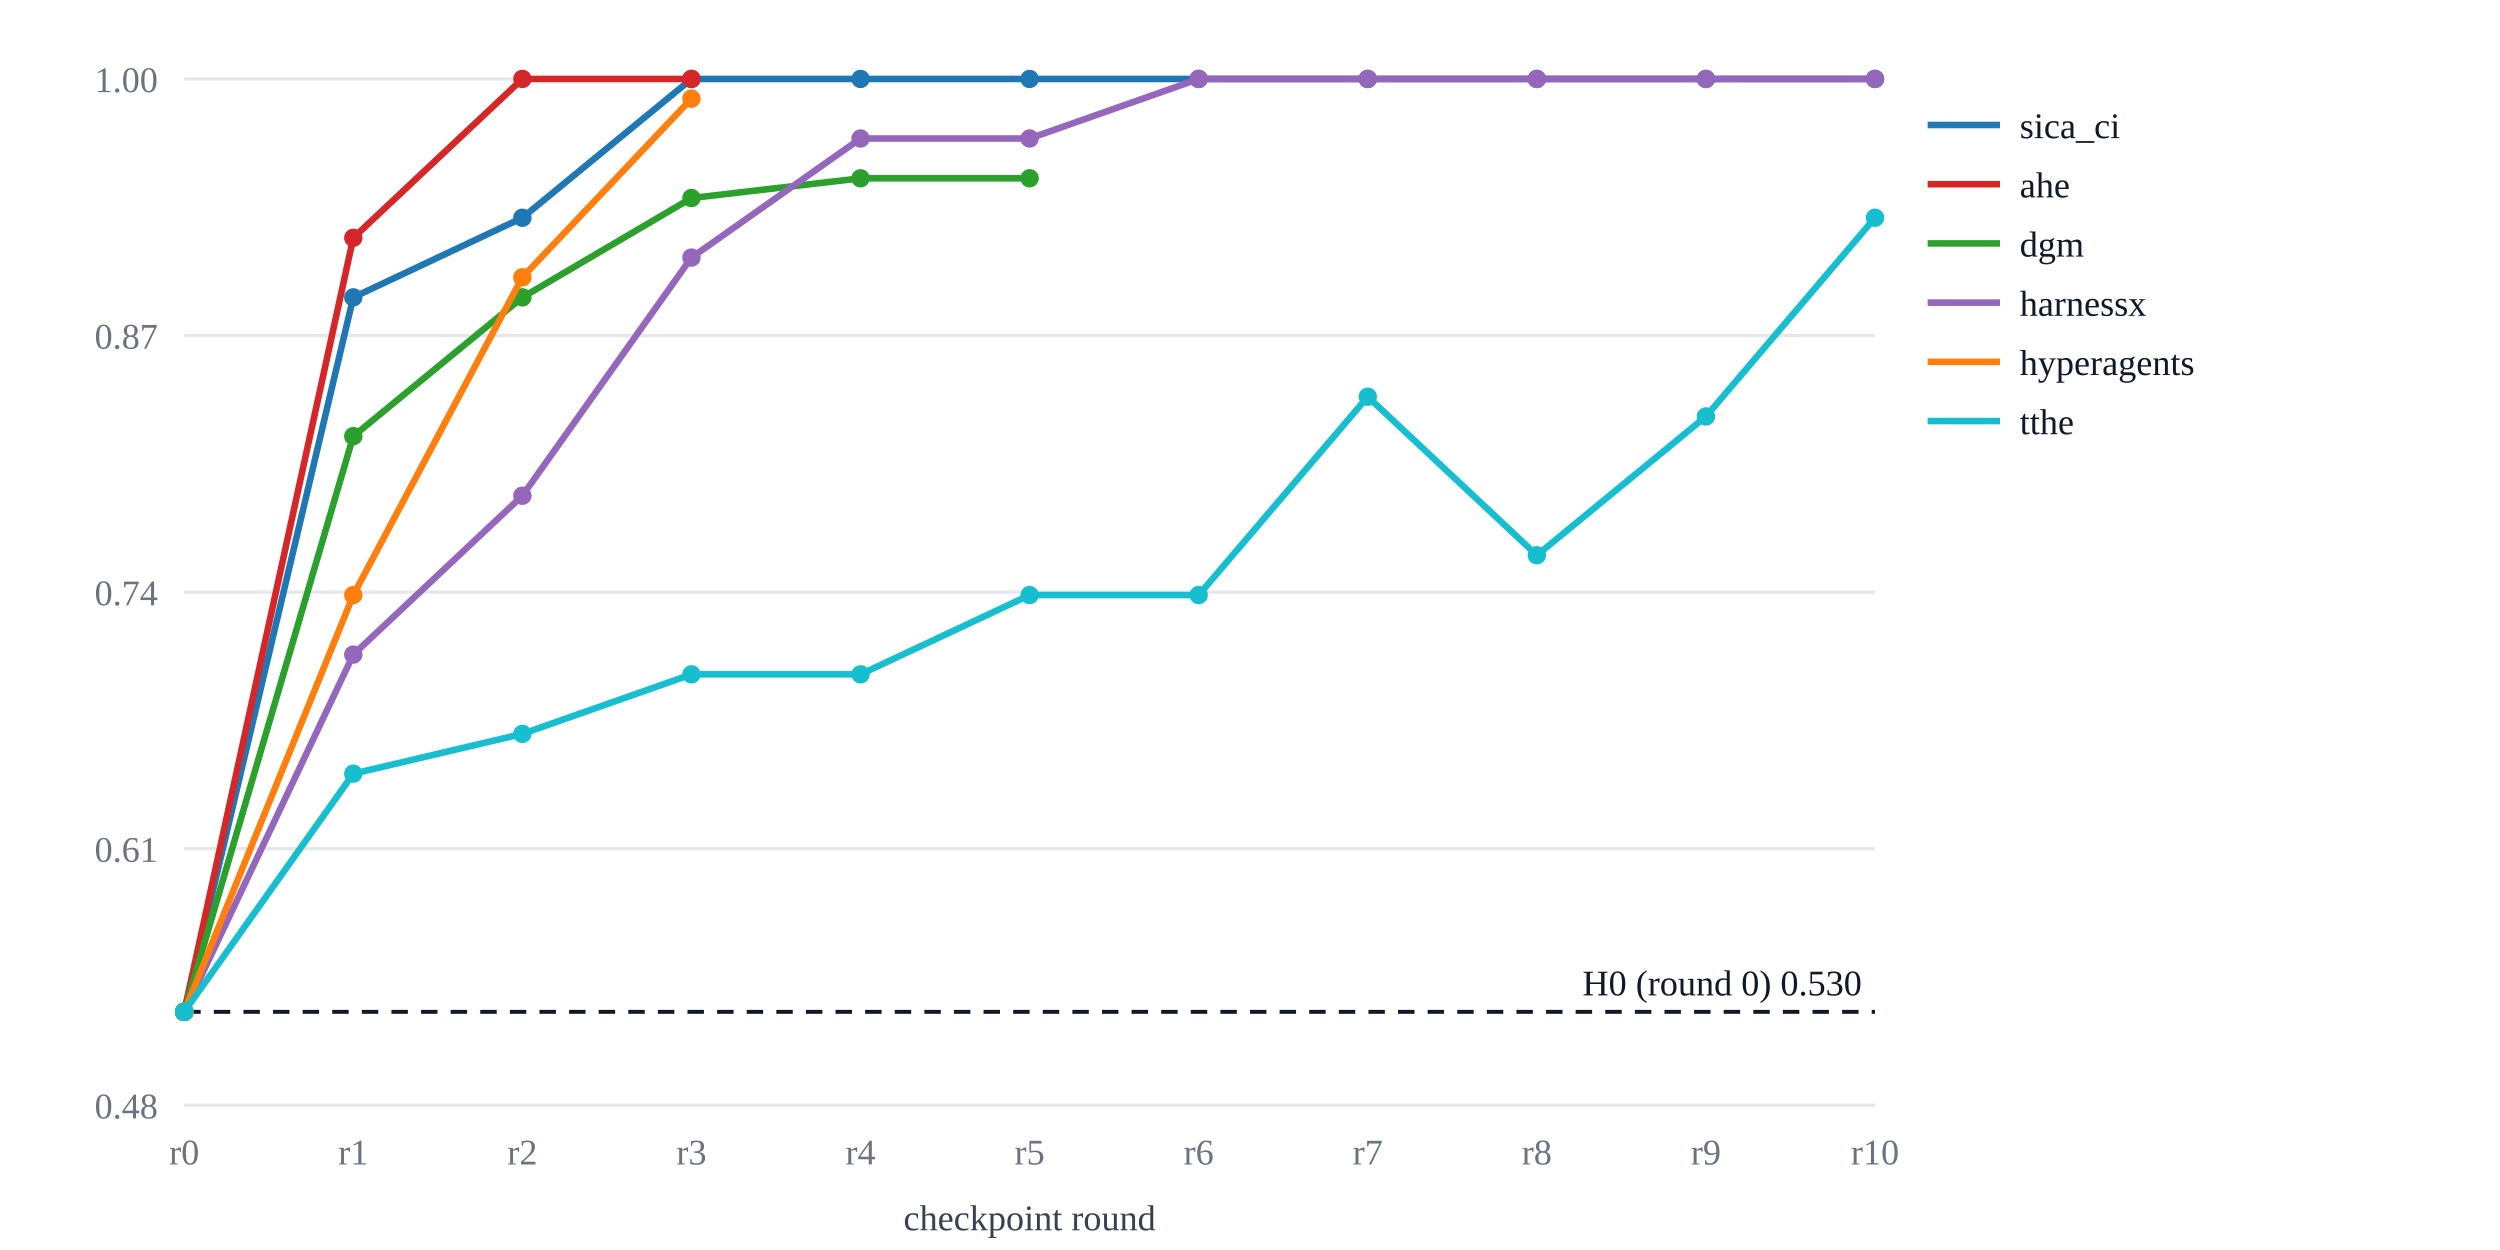
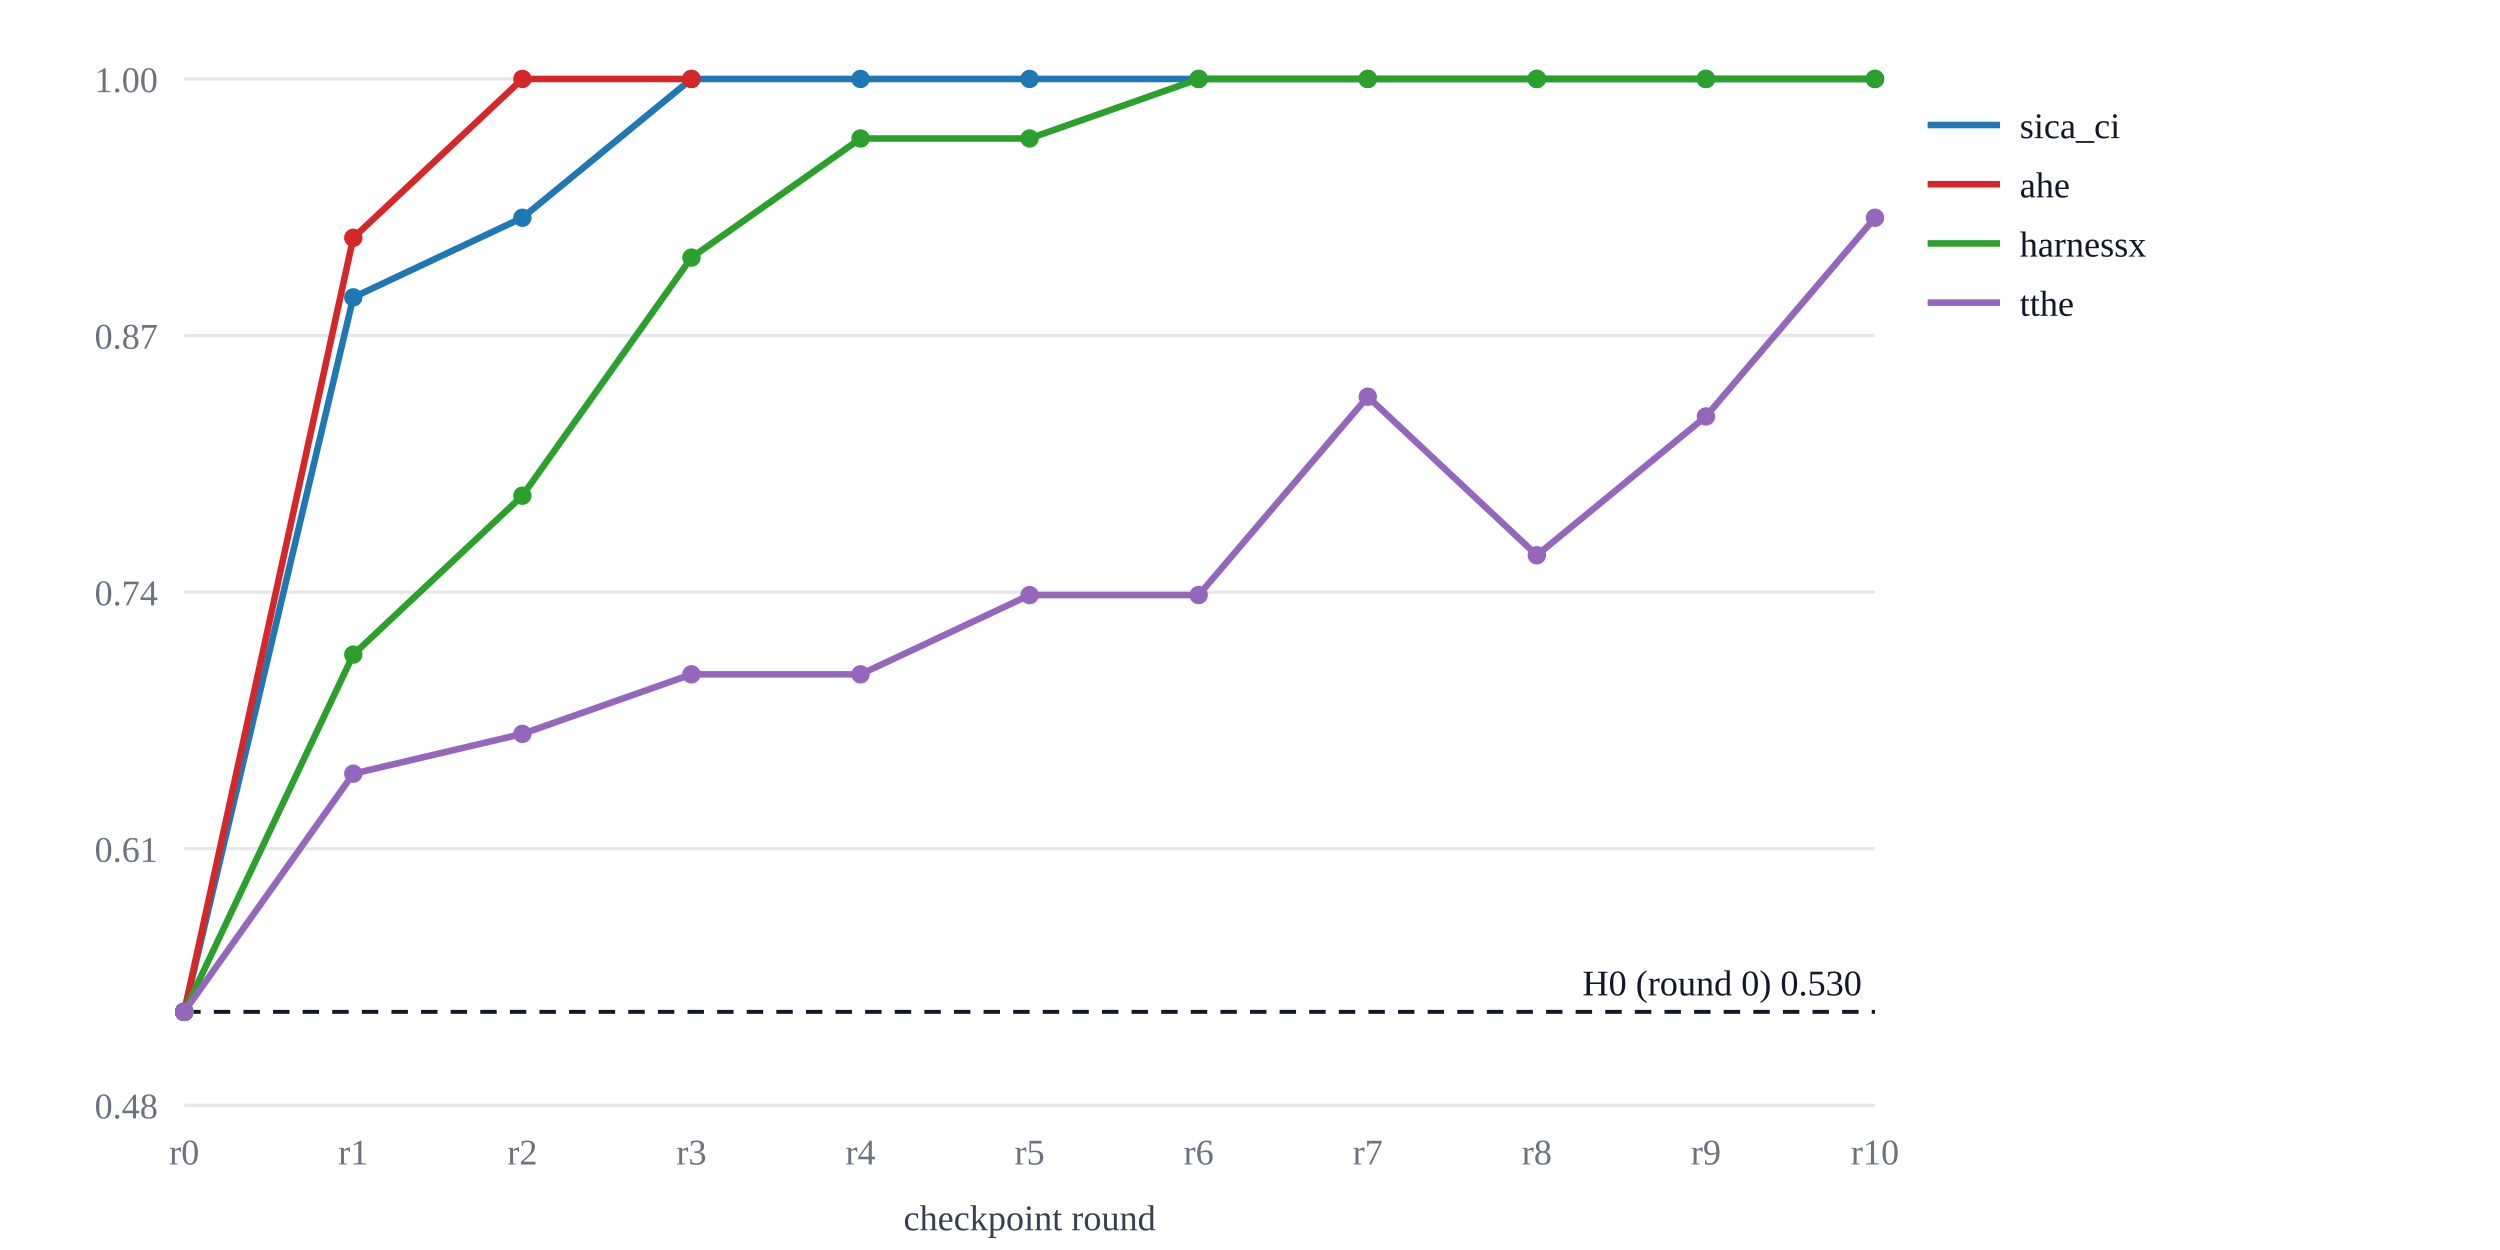
<svg xmlns="http://www.w3.org/2000/svg" width="760" height="380" viewBox="0 0 760 380" role="img" aria-label="Score by checkpoint round on train">
  <rect width="760" height="380" fill="#ffffff" />
  <line x1="56" y1="336.0" x2="570" y2="336.0" stroke="#e5e7eb" stroke-width="1" />
  <text x="48" y="340.0" font-size="11" fill="#6b7280" text-anchor="end">0.48</text>
  <line x1="56" y1="258.0" x2="570" y2="258.0" stroke="#e5e7eb" stroke-width="1" />
  <text x="48" y="262.0" font-size="11" fill="#6b7280" text-anchor="end">0.61</text>
  <line x1="56" y1="180.0" x2="570" y2="180.0" stroke="#e5e7eb" stroke-width="1" />
  <text x="48" y="184.0" font-size="11" fill="#6b7280" text-anchor="end">0.74</text>
  <line x1="56" y1="102.0" x2="570" y2="102.0" stroke="#e5e7eb" stroke-width="1" />
  <text x="48" y="106.0" font-size="11" fill="#6b7280" text-anchor="end">0.87</text>
  <line x1="56" y1="24.0" x2="570" y2="24.0" stroke="#e5e7eb" stroke-width="1" />
  <text x="48" y="28.0" font-size="11" fill="#6b7280" text-anchor="end">1.00</text>
  <text x="56.0" y="354" font-size="11" fill="#6b7280" text-anchor="middle">r0</text>
  <text x="107.4" y="354" font-size="11" fill="#6b7280" text-anchor="middle">r1</text>
  <text x="158.8" y="354" font-size="11" fill="#6b7280" text-anchor="middle">r2</text>
  <text x="210.2" y="354" font-size="11" fill="#6b7280" text-anchor="middle">r3</text>
  <text x="261.6" y="354" font-size="11" fill="#6b7280" text-anchor="middle">r4</text>
  <text x="313.0" y="354" font-size="11" fill="#6b7280" text-anchor="middle">r5</text>
  <text x="364.4" y="354" font-size="11" fill="#6b7280" text-anchor="middle">r6</text>
  <text x="415.8" y="354" font-size="11" fill="#6b7280" text-anchor="middle">r7</text>
  <text x="467.2" y="354" font-size="11" fill="#6b7280" text-anchor="middle">r8</text>
  <text x="518.6" y="354" font-size="11" fill="#6b7280" text-anchor="middle">r9</text>
  <text x="570.0" y="354" font-size="11" fill="#6b7280" text-anchor="middle">r10</text>
  <line x1="56" y1="307.6" x2="570" y2="307.6" stroke="#111827" stroke-width="1.2" stroke-dasharray="5 4" />
  <text x="566" y="302.6" font-size="11" fill="#111827" text-anchor="end">H0 (round 0) 0.530</text>
  <g data-method-line="sica_ci">
    <path d="M56.0,307.6 L56.0,307.6 L107.4,90.4 L158.8,66.2 L210.2,24.0 L261.6,24.0 L313.0,24.0 L364.4,24.0 L415.8,24.0 L467.2,24.0 L518.6,24.0 L570.0,24.0" fill="none" stroke="#1f77b4" stroke-width="2" />
    <circle cx="56.0" cy="307.6" r="2.8" fill="#1f77b4" />
    <circle cx="56.0" cy="307.6" r="2.8" fill="#1f77b4" />
    <circle cx="107.4" cy="90.4" r="2.8" fill="#1f77b4" />
    <circle cx="158.8" cy="66.2" r="2.8" fill="#1f77b4" />
    <circle cx="210.2" cy="24.0" r="2.8" fill="#1f77b4" />
    <circle cx="261.6" cy="24.0" r="2.8" fill="#1f77b4" />
    <circle cx="313.0" cy="24.0" r="2.8" fill="#1f77b4" />
    <circle cx="364.4" cy="24.0" r="2.8" fill="#1f77b4" />
    <circle cx="415.8" cy="24.0" r="2.8" fill="#1f77b4" />
    <circle cx="467.2" cy="24.0" r="2.8" fill="#1f77b4" />
    <circle cx="518.6" cy="24.0" r="2.8" fill="#1f77b4" />
    <circle cx="570.0" cy="24.0" r="2.8" fill="#1f77b4" />
    <line x1="586" y1="38" x2="608" y2="38" stroke="#1f77b4" stroke-width="2" />
    <text x="614" y="42" font-size="11" fill="#111827">sica_ci</text>
  </g>
  <g data-method-line="ahe">
    <path d="M56.0,307.6 L56.0,307.6 L107.4,72.3 L158.8,24.0 L210.2,24.0" fill="none" stroke="#d62728" stroke-width="2" />
    <circle cx="56.0" cy="307.6" r="2.8" fill="#d62728" />
    <circle cx="56.0" cy="307.6" r="2.8" fill="#d62728" />
    <circle cx="107.4" cy="72.3" r="2.8" fill="#d62728" />
    <circle cx="158.8" cy="24.0" r="2.8" fill="#d62728" />
    <circle cx="210.2" cy="24.0" r="2.8" fill="#d62728" />
    <line x1="586" y1="56" x2="608" y2="56" stroke="#d62728" stroke-width="2" />
    <text x="614" y="60" font-size="11" fill="#111827">ahe</text>
  </g>
-   <g data-method-line="dgm">
-     <path d="M56.0,307.6 L56.0,307.6 L107.4,132.6 L158.8,90.4 L210.2,60.2 L261.6,54.2 L313.0,54.2" fill="none" stroke="#2ca02c" stroke-width="2" />
+   <g data-method-line="harnessx">
+     <path d="M56.0,307.6 L56.0,307.6 L107.4,199.0 L158.8,150.7 L210.2,78.3 L261.6,42.1 L313.0,42.1 L364.4,24.0 L415.8,24.0 L467.2,24.0 L518.6,24.0 L570.0,24.0" fill="none" stroke="#2ca02c" stroke-width="2" />
    <circle cx="56.0" cy="307.6" r="2.8" fill="#2ca02c" />
    <circle cx="56.0" cy="307.6" r="2.8" fill="#2ca02c" />
-     <circle cx="107.4" cy="132.6" r="2.8" fill="#2ca02c" />
-     <circle cx="158.8" cy="90.4" r="2.8" fill="#2ca02c" />
-     <circle cx="210.2" cy="60.2" r="2.8" fill="#2ca02c" />
-     <circle cx="261.6" cy="54.2" r="2.8" fill="#2ca02c" />
-     <circle cx="313.0" cy="54.2" r="2.8" fill="#2ca02c" />
+     <circle cx="107.4" cy="199.0" r="2.8" fill="#2ca02c" />
+     <circle cx="158.8" cy="150.7" r="2.8" fill="#2ca02c" />
+     <circle cx="210.2" cy="78.3" r="2.8" fill="#2ca02c" />
+     <circle cx="261.6" cy="42.1" r="2.8" fill="#2ca02c" />
+     <circle cx="313.0" cy="42.1" r="2.8" fill="#2ca02c" />
+     <circle cx="364.4" cy="24.0" r="2.8" fill="#2ca02c" />
+     <circle cx="415.8" cy="24.0" r="2.8" fill="#2ca02c" />
+     <circle cx="467.2" cy="24.0" r="2.8" fill="#2ca02c" />
+     <circle cx="518.6" cy="24.0" r="2.8" fill="#2ca02c" />
+     <circle cx="570.0" cy="24.0" r="2.8" fill="#2ca02c" />
    <line x1="586" y1="74" x2="608" y2="74" stroke="#2ca02c" stroke-width="2" />
-     <text x="614" y="78" font-size="11" fill="#111827">dgm</text>
+     <text x="614" y="78" font-size="11" fill="#111827">harnessx</text>
  </g>
-   <g data-method-line="harnessx">
-     <path d="M56.0,307.6 L56.0,307.6 L107.4,199.0 L158.8,150.7 L210.2,78.3 L261.6,42.1 L313.0,42.1 L364.4,24.0 L415.8,24.0 L467.2,24.0 L518.6,24.0 L570.0,24.0" fill="none" stroke="#9467bd" stroke-width="2" />
+   <g data-method-line="tthe">
+     <path d="M56.0,307.6 L56.0,307.6 L107.4,235.2 L158.8,223.1 L210.2,205.0 L261.6,205.0 L313.0,180.9 L364.4,180.9 L415.8,120.6 L467.2,168.8 L518.6,126.6 L570.0,66.2" fill="none" stroke="#9467bd" stroke-width="2" />
    <circle cx="56.0" cy="307.6" r="2.8" fill="#9467bd" />
    <circle cx="56.0" cy="307.6" r="2.8" fill="#9467bd" />
-     <circle cx="107.4" cy="199.0" r="2.8" fill="#9467bd" />
-     <circle cx="158.8" cy="150.7" r="2.8" fill="#9467bd" />
-     <circle cx="210.2" cy="78.3" r="2.8" fill="#9467bd" />
-     <circle cx="261.6" cy="42.1" r="2.8" fill="#9467bd" />
-     <circle cx="313.0" cy="42.1" r="2.8" fill="#9467bd" />
-     <circle cx="364.4" cy="24.0" r="2.8" fill="#9467bd" />
-     <circle cx="415.8" cy="24.0" r="2.8" fill="#9467bd" />
-     <circle cx="467.2" cy="24.0" r="2.8" fill="#9467bd" />
-     <circle cx="518.6" cy="24.0" r="2.8" fill="#9467bd" />
-     <circle cx="570.0" cy="24.0" r="2.8" fill="#9467bd" />
+     <circle cx="107.4" cy="235.2" r="2.8" fill="#9467bd" />
+     <circle cx="158.8" cy="223.1" r="2.8" fill="#9467bd" />
+     <circle cx="210.2" cy="205.0" r="2.8" fill="#9467bd" />
+     <circle cx="261.6" cy="205.0" r="2.8" fill="#9467bd" />
+     <circle cx="313.0" cy="180.9" r="2.8" fill="#9467bd" />
+     <circle cx="364.4" cy="180.9" r="2.8" fill="#9467bd" />
+     <circle cx="415.8" cy="120.6" r="2.8" fill="#9467bd" />
+     <circle cx="467.2" cy="168.8" r="2.8" fill="#9467bd" />
+     <circle cx="518.6" cy="126.6" r="2.8" fill="#9467bd" />
+     <circle cx="570.0" cy="66.2" r="2.8" fill="#9467bd" />
    <line x1="586" y1="92" x2="608" y2="92" stroke="#9467bd" stroke-width="2" />
-     <text x="614" y="96" font-size="11" fill="#111827">harnessx</text>
-   </g>
-   <g data-method-line="hyperagents">
-     <path d="M56.0,307.6 L56.0,307.6 L107.4,180.9 L158.8,84.3 L210.2,30.0" fill="none" stroke="#ff7f0e" stroke-width="2" />
-     <circle cx="56.0" cy="307.6" r="2.8" fill="#ff7f0e" />
-     <circle cx="56.0" cy="307.6" r="2.8" fill="#ff7f0e" />
-     <circle cx="107.4" cy="180.9" r="2.8" fill="#ff7f0e" />
-     <circle cx="158.8" cy="84.3" r="2.8" fill="#ff7f0e" />
-     <circle cx="210.2" cy="30.0" r="2.8" fill="#ff7f0e" />
-     <line x1="586" y1="110" x2="608" y2="110" stroke="#ff7f0e" stroke-width="2" />
-     <text x="614" y="114" font-size="11" fill="#111827">hyperagents</text>
-   </g>
-   <g data-method-line="tthe">
-     <path d="M56.0,307.6 L56.0,307.6 L107.4,235.2 L158.8,223.1 L210.2,205.0 L261.6,205.0 L313.0,180.9 L364.4,180.9 L415.8,120.6 L467.2,168.8 L518.6,126.6 L570.0,66.2" fill="none" stroke="#17becf" stroke-width="2" />
-     <circle cx="56.0" cy="307.6" r="2.8" fill="#17becf" />
-     <circle cx="56.0" cy="307.6" r="2.8" fill="#17becf" />
-     <circle cx="107.4" cy="235.2" r="2.8" fill="#17becf" />
-     <circle cx="158.8" cy="223.1" r="2.8" fill="#17becf" />
-     <circle cx="210.2" cy="205.0" r="2.8" fill="#17becf" />
-     <circle cx="261.6" cy="205.0" r="2.8" fill="#17becf" />
-     <circle cx="313.0" cy="180.9" r="2.8" fill="#17becf" />
-     <circle cx="364.4" cy="180.9" r="2.8" fill="#17becf" />
-     <circle cx="415.8" cy="120.6" r="2.8" fill="#17becf" />
-     <circle cx="467.2" cy="168.8" r="2.8" fill="#17becf" />
-     <circle cx="518.6" cy="126.6" r="2.8" fill="#17becf" />
-     <circle cx="570.0" cy="66.2" r="2.8" fill="#17becf" />
-     <line x1="586" y1="128" x2="608" y2="128" stroke="#17becf" stroke-width="2" />
-     <text x="614" y="132" font-size="11" fill="#111827">tthe</text>
+     <text x="614" y="96" font-size="11" fill="#111827">tthe</text>
  </g>
  <text x="313" y="374" font-size="11" fill="#374151" text-anchor="middle">checkpoint round</text>
</svg>
